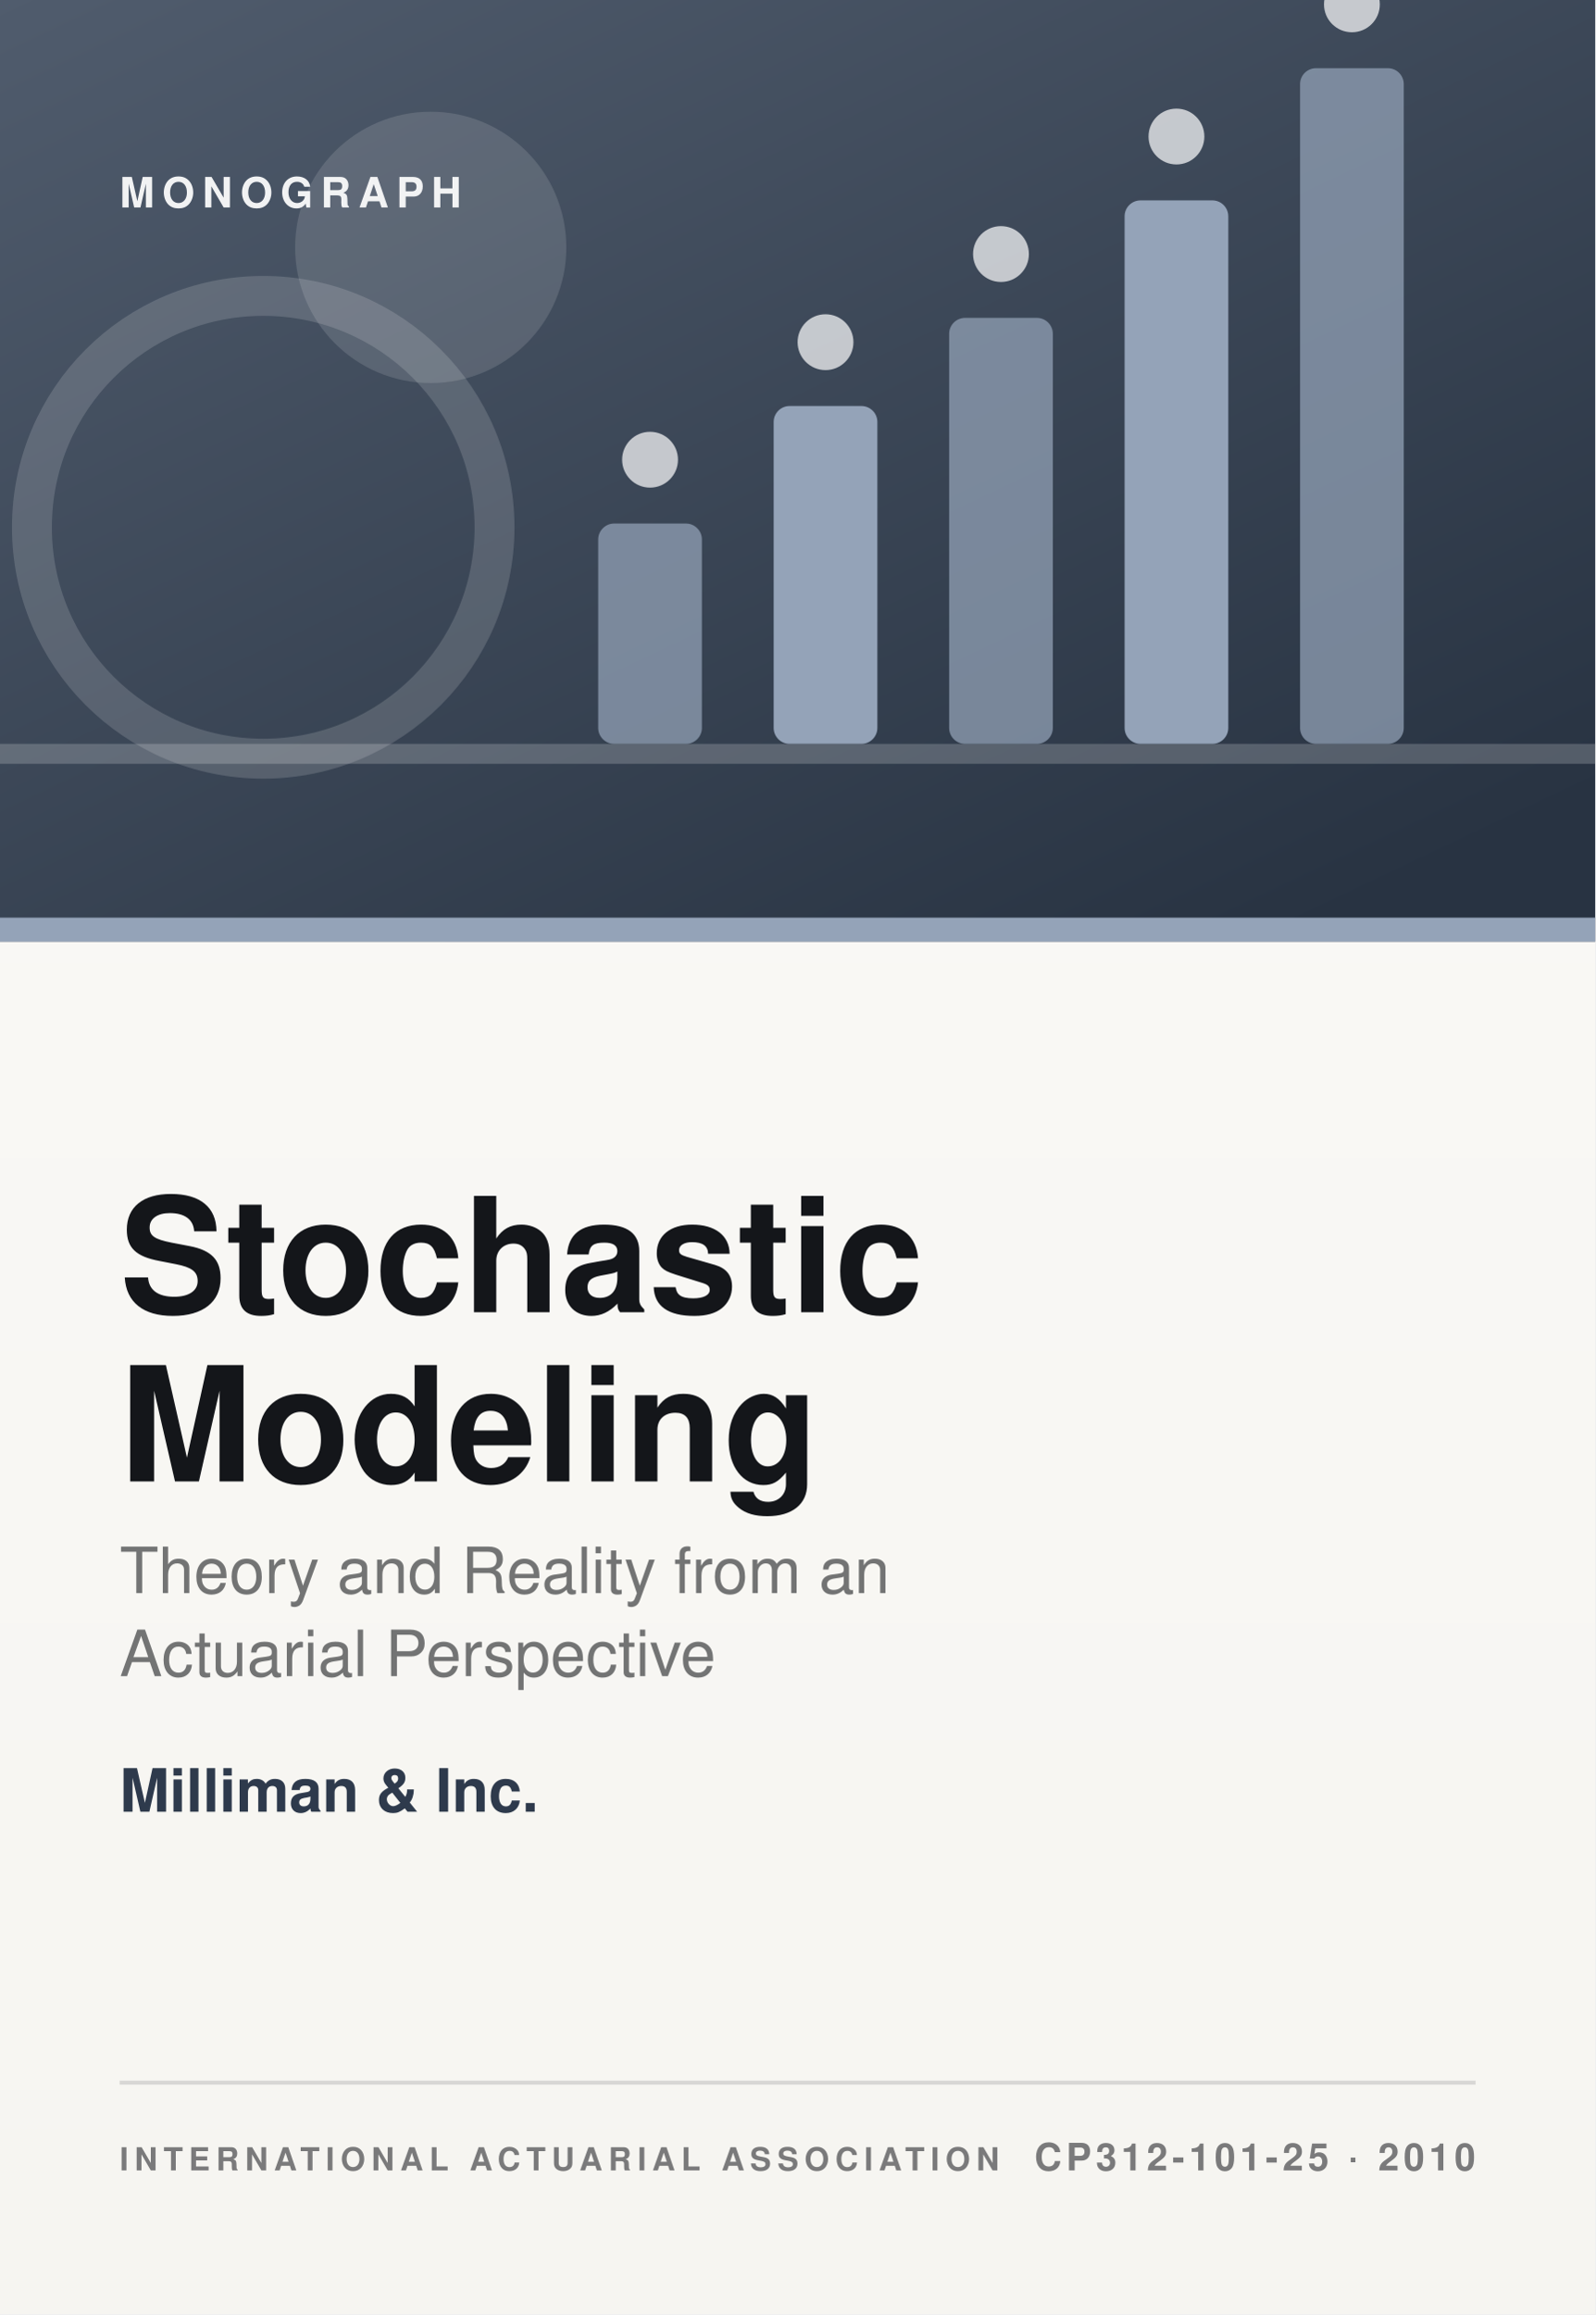
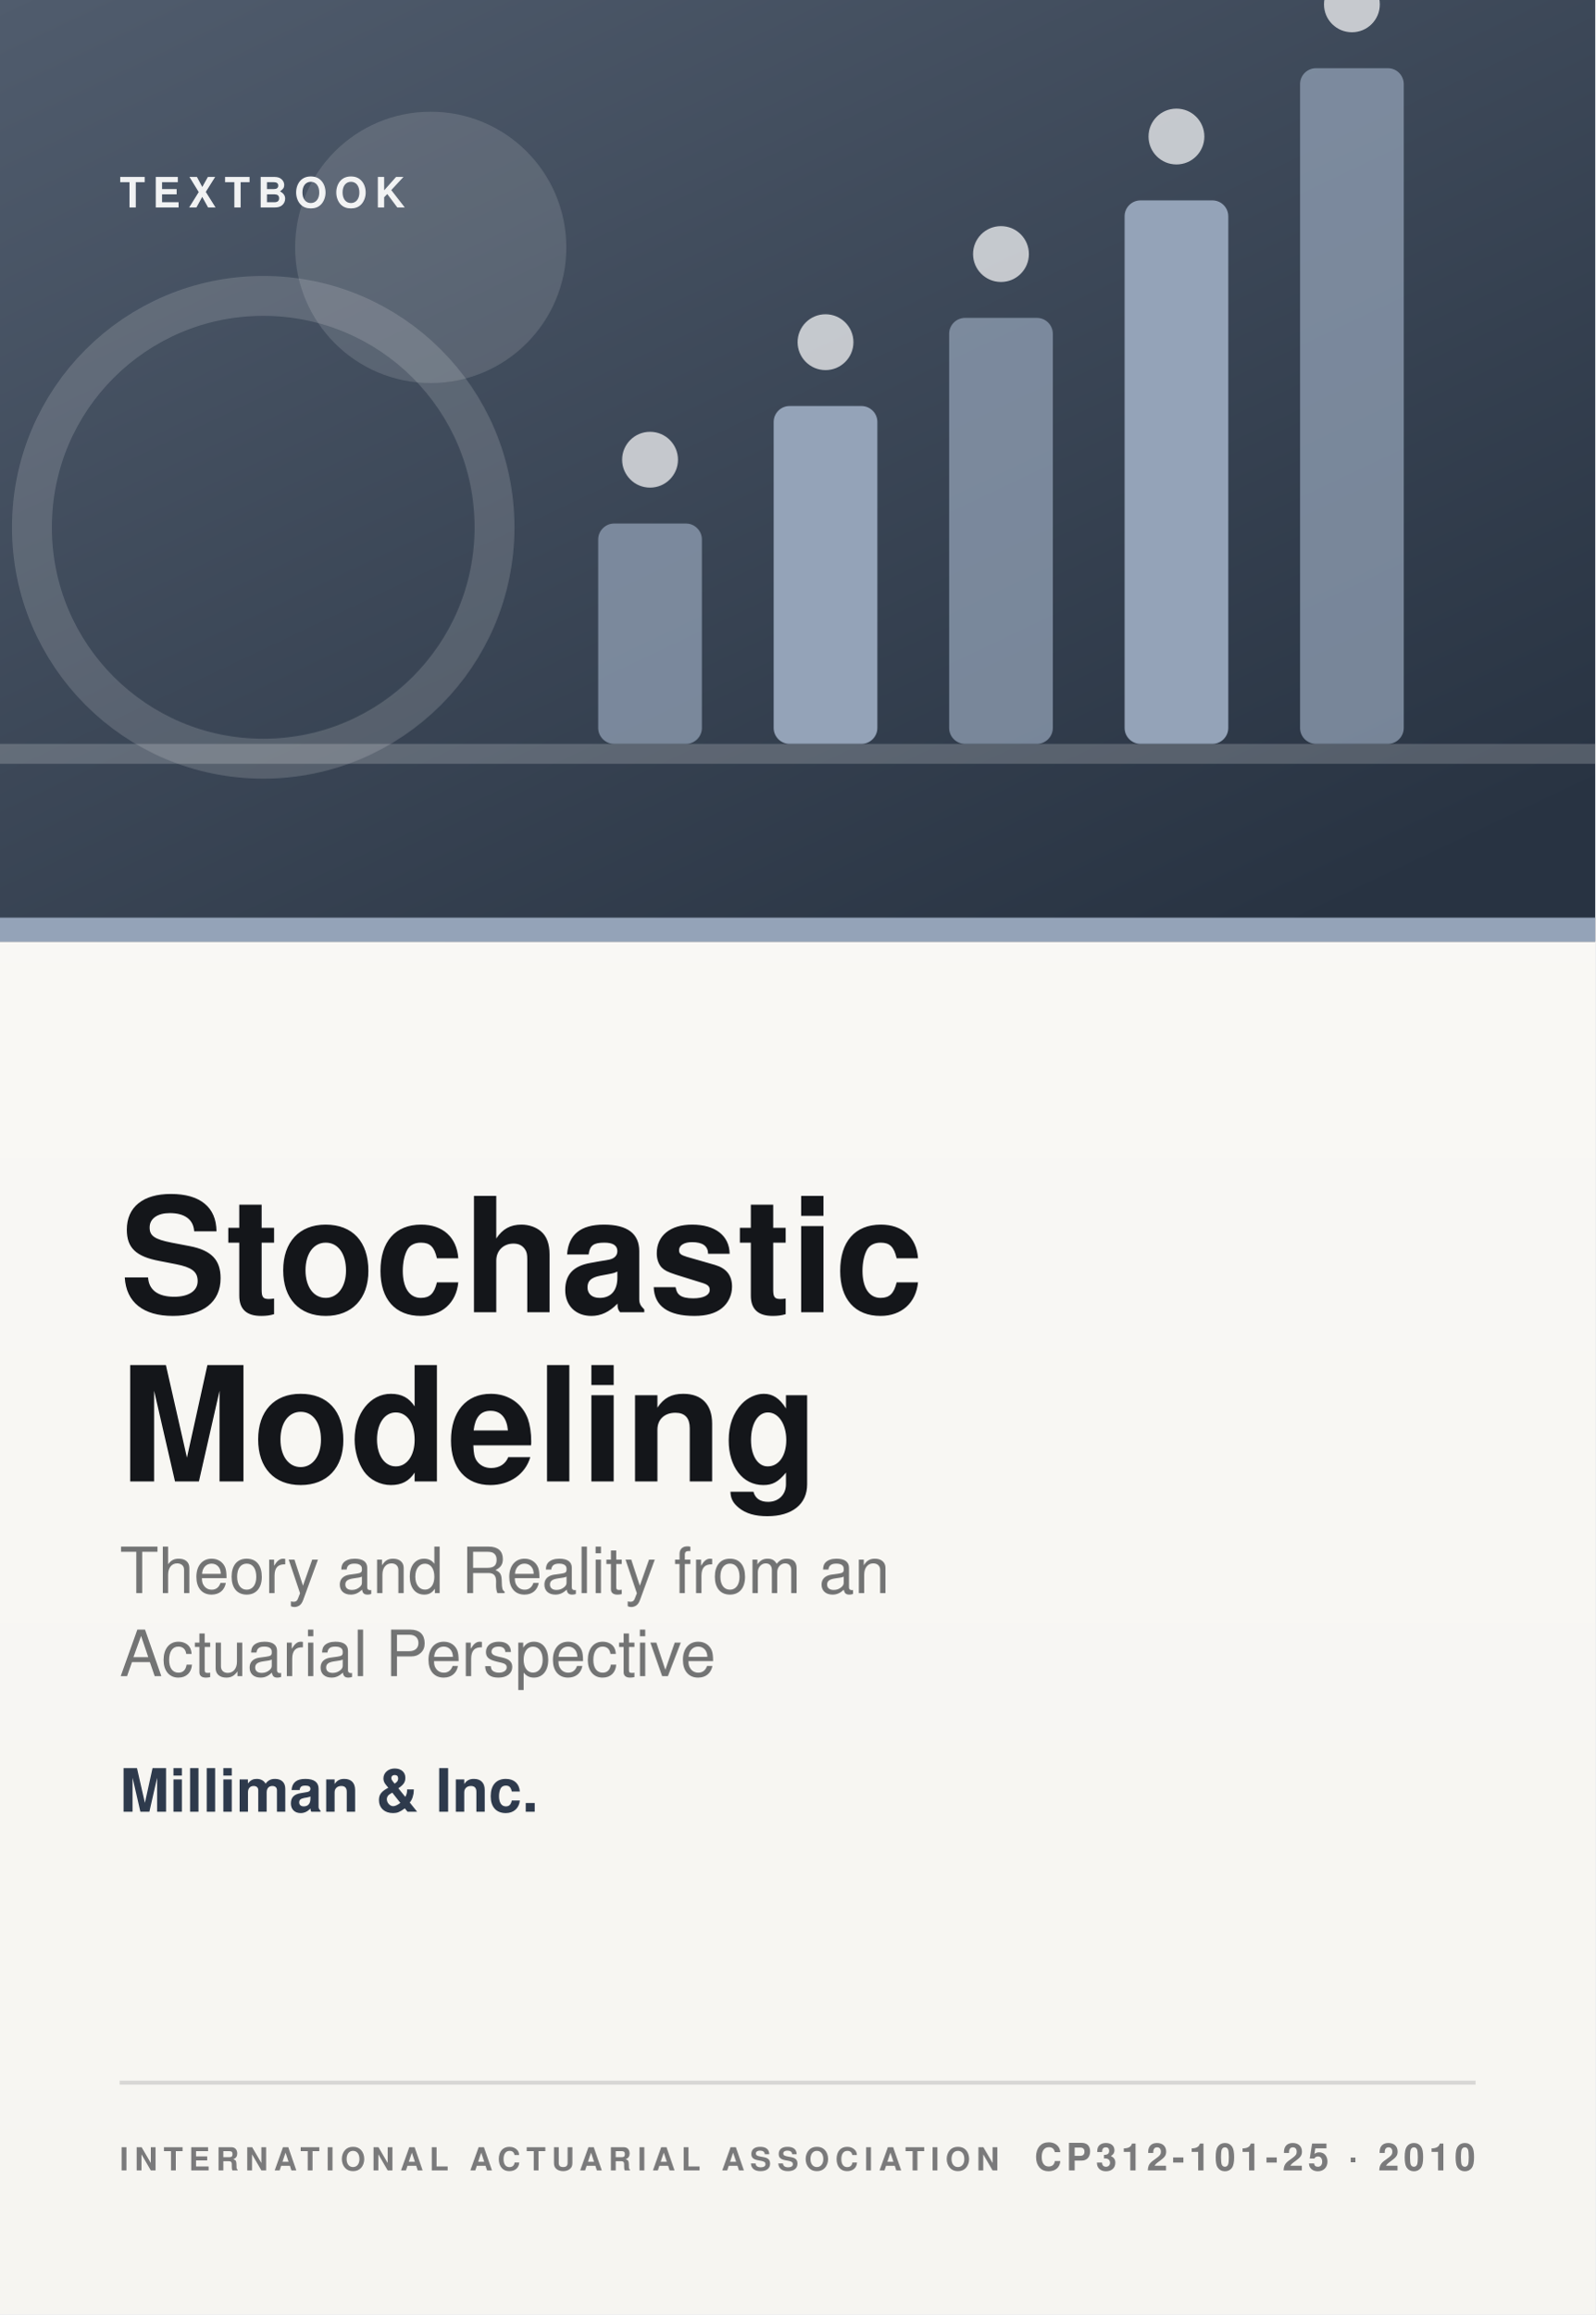
<svg xmlns="http://www.w3.org/2000/svg" viewBox="0 0 400 580" width="400" height="580" role="img" aria-label="Cover of Stochastic Modeling — Milliman &amp; Inc. — 2010">
  <defs>
    <linearGradient id="band-a533a65" x1="0" y1="0" x2="0.8" y2="1">
      <stop offset="0" stop-color="#505c6d" />
      <stop offset="1" stop-color="#283342" />
    </linearGradient>
    <linearGradient id="paper-a533a65" x1="0" y1="0" x2="0" y2="1">
      <stop offset="0" stop-color="#fbfaf7" />
      <stop offset="1" stop-color="#f6f5f1" />
    </linearGradient>
    <clipPath id="crop-a533a65">
      <rect x="0" y="0" width="400" height="236" />
    </clipPath>
  </defs>
  <rect x="0" y="0" width="400" height="580" fill="url(#paper-a533a65)" />
  <g clip-path="url(#crop-a533a65)">
    <rect x="0" y="0" width="400" height="236" fill="url(#band-a533a65)" />
    <circle cx="66" cy="132.16" r="58" fill="none" stroke="#ffffff" stroke-width="10" opacity="0.15" />
    <rect x="0" y="186.44" width="400" height="5" fill="#ffffff" opacity="0.2" />
    <rect x="150" y="131.22" width="26" height="55.22" fill="#94a3b8" opacity="0.72" rx="4" />
    <circle cx="163" cy="115.22" r="7" fill="#ffffff" opacity="0.7" />
    <rect x="194" y="101.76" width="26" height="84.68" fill="#94a3b8" rx="4" />
    <circle cx="207" cy="85.76" r="7" fill="#ffffff" opacity="0.7" />
    <rect x="238" y="79.67" width="26" height="106.77" fill="#94a3b8" opacity="0.72" rx="4" />
    <circle cx="251" cy="63.67" r="7" fill="#ffffff" opacity="0.7" />
    <rect x="282" y="50.22" width="26" height="136.22" fill="#94a3b8" rx="4" />
    <circle cx="295" cy="34.22" r="7" fill="#ffffff" opacity="0.7" />
    <rect x="326" y="17.09" width="26" height="169.35" fill="#94a3b8" opacity="0.72" rx="4" />
    <circle cx="339" cy="1.09" r="7" fill="#ffffff" opacity="0.7" />
    <circle cx="108" cy="62" r="34" fill="#ffffff" opacity="0.13" />
  </g>
  <rect x="0" y="230" width="400" height="6" fill="#94a3b8" />
-   <text x="30" y="52" font-family="'Helvetica Neue', Helvetica, Arial, sans-serif" font-size="10.5" font-weight="700" fill="#ffffff" text-anchor="start" letter-spacing="1.9" opacity="0.92">MONOGRAPH</text>
+   <text x="30" y="52" font-family="'Helvetica Neue', Helvetica, Arial, sans-serif" font-size="10.5" font-weight="700" fill="#ffffff" text-anchor="start" letter-spacing="1.9" opacity="0.92">TEXTBOOK</text>
  <text x="30" y="328.9" font-family="'Helvetica Neue', Helvetica, Arial, sans-serif" font-size="40" font-weight="700" fill="#14161a" text-anchor="start">Stochastic</text>
  <text x="30" y="371.3" font-family="'Helvetica Neue', Helvetica, Arial, sans-serif" font-size="40" font-weight="700" fill="#14161a" text-anchor="start">Modeling</text>
  <text x="30" y="399.3" font-family="'Helvetica Neue', Helvetica, Arial, sans-serif" font-size="16" font-weight="400" fill="#737474" text-anchor="start">Theory and Reality from an</text>
  <text x="30" y="420.1" font-family="'Helvetica Neue', Helvetica, Arial, sans-serif" font-size="16" font-weight="400" fill="#737474" text-anchor="start">Actuarial Perspective</text>
  <text x="30" y="454.1" font-family="'Helvetica Neue', Helvetica, Arial, sans-serif" font-size="15" font-weight="600" fill="#2e3a4c" text-anchor="start">Milliman &amp; Inc.</text>
  <line x1="30" y1="522" x2="370" y2="522" stroke="#14161a" stroke-width="1" opacity="0.14" />
  <text x="30" y="544" font-family="'Helvetica Neue', Helvetica, Arial, sans-serif" font-size="8" font-weight="700" fill="#7a7a7b" text-anchor="start" letter-spacing="1.5">INTERNATIONAL ACTUARIAL ASSOCIATION</text>
  <text x="370" y="544" font-family="'Helvetica Neue', Helvetica, Arial, sans-serif" font-size="9.5" font-weight="600" fill="#7a7a7b" text-anchor="end" letter-spacing="1.1">CP312-101-25 · 2010</text>
</svg>
